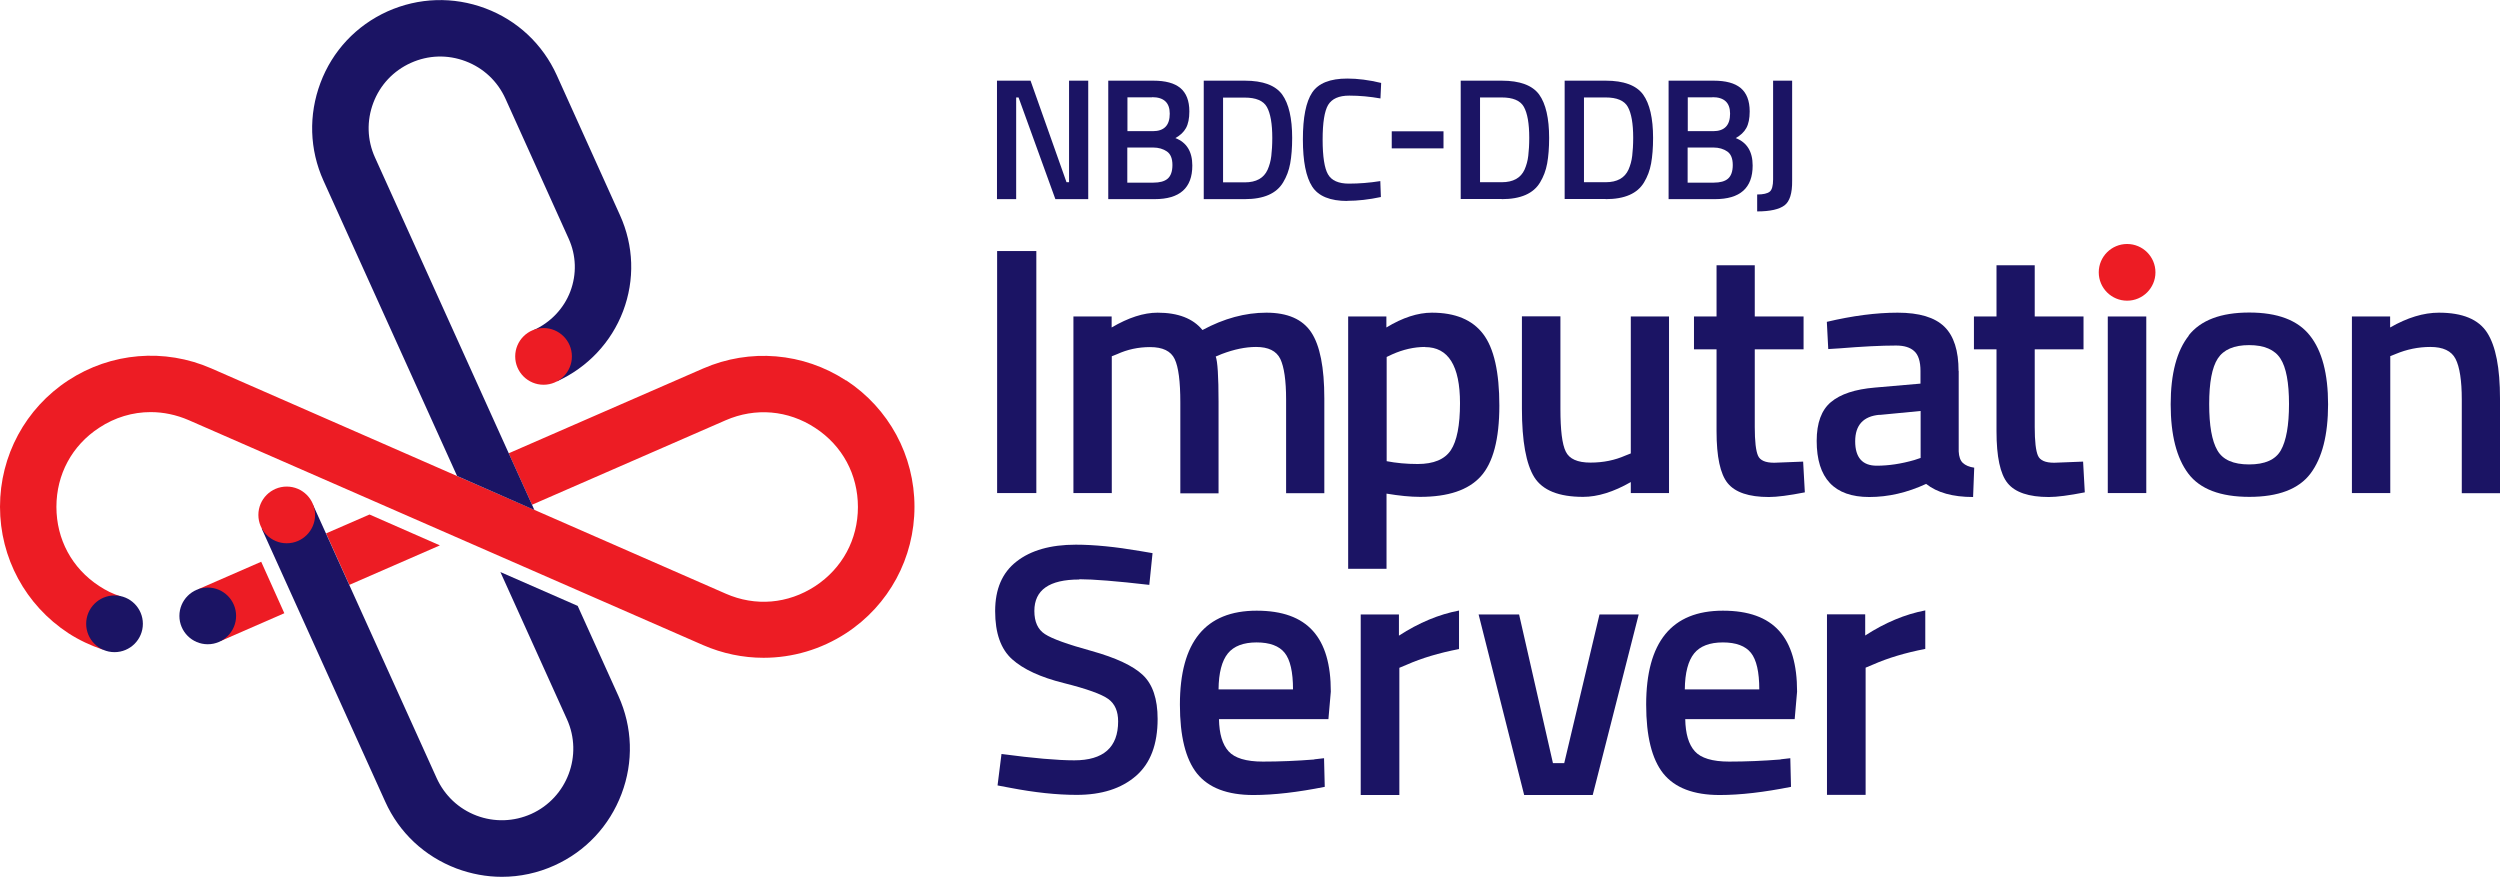
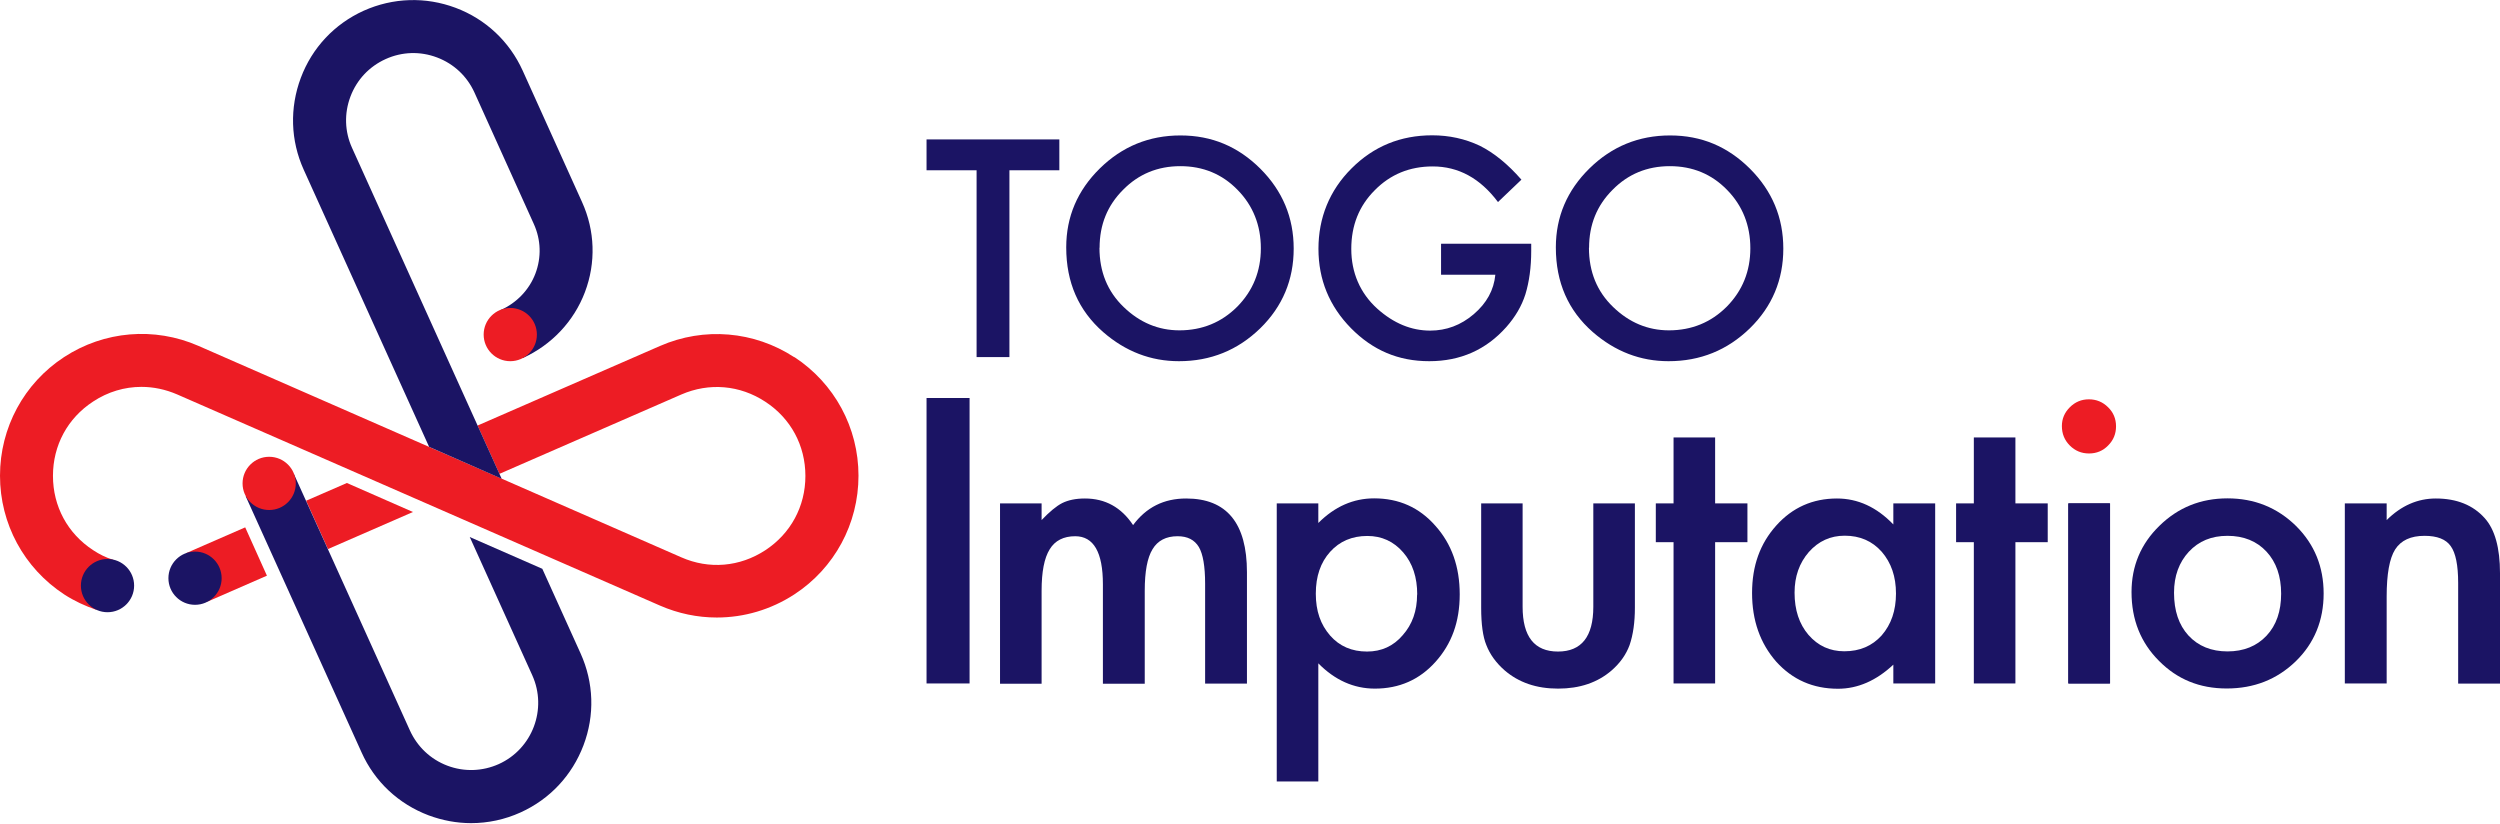
- <svg xmlns="http://www.w3.org/2000/svg" id="_レイヤー_1" viewBox="0 0 177.26 62.16">
+ <svg xmlns="http://www.w3.org/2000/svg" id="_レイヤー_1" viewBox="0 0 188.82 62.16">
  <defs>
    <style>.cls-1{fill:#1b1464;}.cls-1,.cls-2{stroke-width:0px;}.cls-2{fill:#ed1c24;}</style>
  </defs>
-   <circle class="cls-2" cx="150.82" cy="19.31" r="2.01" />
-   <path class="cls-1" d="m70.69,14.12V5.72h2.38l2.55,7.2h.18v-7.2h1.36v8.4h-2.33l-2.61-7.21h-.17v7.21h-1.36Z" />
-   <path class="cls-1" d="m78.58,5.72h3.19c.86,0,1.5.17,1.92.52.42.35.64.9.64,1.66,0,.5-.08.89-.24,1.18s-.41.52-.75.71c.8.31,1.2.96,1.2,1.95,0,1.59-.89,2.38-2.67,2.38h-3.29V5.72Zm3.11,1.18h-1.75v2.4h1.8c.8,0,1.2-.41,1.2-1.24,0-.78-.42-1.17-1.25-1.17Zm.07,3.56h-1.83v2.49h1.85c.45,0,.79-.09,1.01-.28s.34-.51.34-.97-.13-.78-.39-.96c-.26-.18-.59-.28-.98-.28Z" />
-   <path class="cls-1" d="m88.26,14.12h-2.91V5.72h2.91c1.29,0,2.17.33,2.65.98.47.65.71,1.68.71,3.08,0,.71-.05,1.31-.14,1.81-.09.5-.26.94-.5,1.34-.47.79-1.37,1.19-2.72,1.19Zm1.95-4.34c0-1.01-.13-1.74-.38-2.19-.25-.45-.78-.67-1.57-.67h-1.54v6.01h1.54c.81,0,1.35-.3,1.62-.9.13-.3.22-.62.26-.97.04-.34.07-.77.07-1.28Z" />
-   <path class="cls-1" d="m95.54,14.25c-1.23,0-2.06-.34-2.5-1.02s-.66-1.79-.66-3.35.22-2.66.66-3.32c.44-.66,1.27-.99,2.49-.99.73,0,1.53.1,2.4.31l-.05,1.1c-.74-.13-1.47-.2-2.21-.2s-1.23.22-1.5.66c-.26.44-.39,1.26-.39,2.46s.13,2.03.38,2.46c.25.44.75.66,1.48.66s1.48-.06,2.23-.18l.04,1.13c-.84.18-1.64.27-2.39.27Z" />
-   <path class="cls-1" d="m98.68,10.52v-1.21h3.67v1.21h-3.67Z" />
-   <path class="cls-1" d="m106.48,14.11h-2.91V5.72h2.91c1.29,0,2.17.33,2.65.98.47.65.71,1.68.71,3.08,0,.71-.05,1.31-.14,1.81-.09.5-.26.94-.5,1.34-.47.79-1.37,1.19-2.72,1.19Zm1.95-4.34c0-1.01-.13-1.74-.38-2.19-.25-.45-.78-.67-1.57-.67h-1.54v6.01h1.54c.81,0,1.35-.3,1.62-.9.13-.3.22-.62.26-.97.04-.34.07-.77.07-1.28Z" />
-   <path class="cls-1" d="m113.85,14.11h-2.91V5.72h2.91c1.29,0,2.17.33,2.65.98.47.65.71,1.68.71,3.08,0,.71-.05,1.31-.14,1.81-.09.5-.26.94-.5,1.34-.47.79-1.37,1.19-2.72,1.19Zm1.95-4.34c0-1.01-.13-1.74-.38-2.19-.25-.45-.78-.67-1.57-.67h-1.54v6.01h1.54c.81,0,1.35-.3,1.62-.9.13-.3.22-.62.26-.97.04-.34.07-.77.07-1.28Z" />
-   <path class="cls-1" d="m118.31,5.72h3.19c.86,0,1.5.17,1.92.52.42.35.64.9.64,1.66,0,.5-.08.89-.24,1.18s-.41.52-.75.71c.8.31,1.2.96,1.2,1.95,0,1.59-.89,2.38-2.67,2.38h-3.29V5.72Zm3.11,1.18h-1.75v2.4h1.8c.8,0,1.2-.41,1.2-1.24,0-.78-.42-1.17-1.25-1.17Zm.07,3.56h-1.83v2.49h1.85c.45,0,.79-.09,1.01-.28s.34-.51.34-.97-.13-.78-.39-.96c-.26-.18-.59-.28-.98-.28Z" />
-   <path class="cls-1" d="m124.59,14.99v-1.2c.43,0,.73-.07.89-.2.16-.13.24-.42.24-.87v-7h1.35v7.1c.01.88-.17,1.46-.54,1.74s-1.01.43-1.94.43Z" />
-   <path class="cls-1" d="m70.7,34.96v-17.16h2.78v17.16h-2.78Z" />
-   <path class="cls-1" d="m78.84,34.96h-2.73v-12.52h2.71v.78c1.19-.7,2.27-1.05,3.26-1.05,1.45,0,2.51.41,3.18,1.23,1.52-.82,3.03-1.23,4.53-1.23s2.56.46,3.18,1.39c.62.93.93,2.49.93,4.7v6.71h-2.71v-6.64c0-1.35-.14-2.31-.41-2.88-.28-.57-.85-.85-1.72-.85-.75,0-1.56.17-2.43.5l-.43.18c.13.33.2,1.4.2,3.21v6.49h-2.71v-6.44c0-1.49-.13-2.51-.4-3.08-.27-.57-.85-.85-1.75-.85-.83,0-1.61.17-2.33.5l-.38.15v9.72Z" />
-   <path class="cls-1" d="m95.59,40.35v-17.91h2.71v.78c1.15-.7,2.23-1.05,3.23-1.05,1.65,0,2.86.5,3.63,1.51.77,1.01,1.15,2.71,1.15,5.08s-.44,4.05-1.32,5.02c-.88.97-2.31,1.45-4.3,1.45-.68,0-1.48-.08-2.38-.23v5.33h-2.73Zm5.46-15.75c-.78,0-1.57.18-2.35.53l-.38.18v7.39c.67.13,1.4.2,2.2.2,1.13,0,1.92-.33,2.35-.98.43-.65.65-1.76.65-3.33,0-2.66-.83-3.98-2.48-3.98Z" />
-   <path class="cls-1" d="m115.63,22.44h2.71v12.52h-2.71v-.78c-1.22.7-2.35,1.05-3.38,1.05-1.72,0-2.87-.46-3.46-1.39-.58-.93-.88-2.55-.88-4.87v-6.54h2.73v6.56c0,1.5.12,2.51.38,3.03.25.52.83.78,1.75.78s1.73-.17,2.48-.5l.38-.15v-9.72Z" />
-   <path class="cls-1" d="m127.88,24.77h-3.46v5.51c0,1.02.08,1.69.23,2.03s.53.5,1.15.5l2.05-.08.12,2.18c-1.12.22-1.97.33-2.55.33-1.42,0-2.39-.33-2.92-.98s-.79-1.88-.79-3.68v-5.81h-1.6v-2.33h1.6v-3.63h2.71v3.63h3.46v2.33Z" />
-   <path class="cls-1" d="m138.88,26.3v5.71c.02.37.11.64.29.81s.45.29.81.34l-.08,2.08c-1.44,0-2.55-.31-3.33-.93-1.34.62-2.68.93-4.03.93-2.49,0-3.73-1.33-3.73-3.98,0-1.27.34-2.19,1.01-2.75.68-.57,1.71-.91,3.12-1.03l3.23-.28v-.9c0-.67-.15-1.14-.44-1.4-.29-.27-.72-.4-1.29-.4-1.07,0-2.41.07-4.01.2l-.8.05-.1-1.93c1.82-.43,3.49-.65,5.02-.65s2.63.33,3.31.99c.68.66,1.01,1.71,1.01,3.14Zm-5.61,3.11c-1.15.1-1.73.73-1.73,1.88s.51,1.73,1.53,1.73c.83,0,1.72-.13,2.66-.4l.45-.15v-3.33l-2.91.28Z" />
-   <path class="cls-1" d="m147.73,24.77h-3.46v5.51c0,1.02.08,1.69.23,2.03s.53.5,1.15.5l2.05-.08.12,2.18c-1.12.22-1.97.33-2.55.33-1.42,0-2.39-.33-2.92-.98s-.79-1.88-.79-3.68v-5.81h-1.6v-2.33h1.6v-3.63h2.71v3.63h3.46v2.33Z" />
-   <path class="cls-1" d="m149.45,34.96v-12.52h2.73v12.52h-2.73Z" />
-   <path class="cls-1" d="m155.18,23.79c.86-1.09,2.29-1.63,4.3-1.63s3.44.54,4.3,1.63c.86,1.08,1.29,2.71,1.29,4.88s-.42,3.81-1.25,4.91c-.83,1.1-2.28,1.65-4.33,1.65s-3.5-.55-4.33-1.65c-.83-1.1-1.25-2.74-1.25-4.91s.43-3.8,1.29-4.88Zm2.04,8.14c.38.67,1.13,1,2.25,1s1.87-.33,2.25-1c.38-.67.58-1.76.58-3.28s-.2-2.6-.61-3.23-1.15-.95-2.22-.95-1.81.32-2.22.95-.61,1.71-.61,3.23.19,2.61.58,3.28Z" />
-   <path class="cls-1" d="m169.49,34.96h-2.73v-12.52h2.71v.78c1.22-.7,2.37-1.05,3.46-1.05,1.67,0,2.81.47,3.42,1.42s.91,2.5.91,4.67v6.71h-2.71v-6.64c0-1.35-.15-2.31-.44-2.88-.29-.57-.89-.85-1.79-.85-.85,0-1.67.17-2.46.5l-.38.15v9.72Z" />
-   <path class="cls-1" d="m76.52,41.09c-2.12,0-3.18.74-3.18,2.23,0,.77.25,1.32.75,1.64.5.33,1.61.73,3.32,1.2,1.71.48,2.92,1.04,3.62,1.7.7.66,1.05,1.7,1.05,3.12,0,1.8-.51,3.15-1.54,4.04-1.03.89-2.42,1.34-4.2,1.34-1.42,0-2.99-.17-4.71-.5l-.9-.17.28-2.23c2.25.3,3.97.45,5.16.45,2.07,0,3.11-.92,3.11-2.76,0-.72-.23-1.25-.7-1.59-.47-.34-1.52-.72-3.16-1.13-1.64-.41-2.86-.97-3.66-1.69-.8-.72-1.2-1.85-1.2-3.41s.5-2.73,1.52-3.52c1.01-.79,2.41-1.19,4.2-1.19,1.29,0,2.81.15,4.56.45l.88.15-.23,2.25c-2.34-.27-3.99-.4-4.96-.4Z" />
-   <path class="cls-1" d="m93.18,53.84l.7-.08.05,2.03c-1.9.38-3.59.58-5.06.58-1.85,0-3.18-.51-4-1.53-.81-1.02-1.21-2.65-1.21-4.88,0-4.44,1.81-6.66,5.44-6.66s5.26,1.91,5.26,5.74l-.17,1.95h-7.76c.02,1.04.24,1.79.68,2.28.43.48,1.24.73,2.43.73s2.41-.05,3.66-.15Zm-1.5-4.96c0-1.24-.2-2.1-.59-2.59-.39-.49-1.06-.74-1.99-.74s-1.62.26-2.04.78-.65,1.37-.66,2.55h5.29Z" />
-   <path class="cls-1" d="m96.48,56.37v-12.8h2.71v1.5c1.42-.92,2.84-1.51,4.26-1.78v2.73c-1.44.28-2.66.65-3.68,1.1l-.55.23v9.02h-2.73Z" />
-   <path class="cls-1" d="m104.85,43.57h2.86l2.4,10.54h.8l2.5-10.54h2.78l-3.26,12.8h-4.86l-3.23-12.8Z" />
-   <path class="cls-1" d="m126.24,53.84l.7-.08.05,2.03c-1.9.38-3.59.58-5.06.58-1.85,0-3.18-.51-4-1.53-.81-1.02-1.21-2.65-1.21-4.88,0-4.44,1.81-6.66,5.44-6.66s5.26,1.91,5.26,5.74l-.17,1.95h-7.76c.02,1.04.24,1.79.68,2.28.43.48,1.24.73,2.43.73s2.41-.05,3.66-.15Zm-1.5-4.96c0-1.24-.2-2.1-.59-2.59-.39-.49-1.06-.74-1.99-.74s-1.62.26-2.04.78-.65,1.37-.66,2.55h5.29Z" />
-   <path class="cls-1" d="m129.54,56.36v-12.8h2.71v1.5c1.42-.92,2.84-1.51,4.26-1.78v2.73c-1.44.28-2.66.65-3.68,1.1l-.55.23v9.02h-2.73Z" />
-   <path class="cls-2" d="m59.99,26.98c-3.03-1.98-6.82-2.3-10.14-.85l-13.78,6.01,1.65,3.65,13.73-5.99c2.11-.92,4.43-.72,6.35.54,1.93,1.26,3.03,3.31,3.03,5.61s-1.11,4.35-3.03,5.61c-1.93,1.26-4.24,1.46-6.35.53L14.98,26.12c-3.32-1.45-7.11-1.13-10.14.85-3.03,1.98-4.84,5.33-4.84,8.96s1.81,6.97,4.84,8.96c.77.5,1.59.88,2.44,1.17l1.27-3.78c-.54-.16-1.07-.43-1.52-.73-1.93-1.26-3.03-3.31-3.03-5.61s1.1-4.35,3.03-5.61c1.12-.74,2.38-1.11,3.65-1.11.91,0,1.82.19,2.7.57l36.47,15.95c1.38.6,2.83.9,4.29.9,2.05,0,4.08-.59,5.86-1.75,3.03-1.98,4.84-5.33,4.84-8.96s-1.81-6.97-4.84-8.96Z" />
-   <path class="cls-1" d="m39.49,27.04c2.16-.98,3.85-2.76,4.69-4.98s.76-4.64-.22-6.8l-4.48-9.92c-1-2.21-2.8-3.9-5.07-4.75-2.27-.85-4.73-.77-6.94.22-2.21,1-3.9,2.8-4.75,5.07-.85,2.27-.78,4.73.22,6.94l9.47,20.93,5.48,2.41-11.3-24.99c-.56-1.23-.6-2.61-.12-3.88.48-1.27,1.42-2.27,2.66-2.83,1.24-.56,2.61-.6,3.88-.12,1.27.48,2.27,1.42,2.83,2.66l4.48,9.92c.54,1.19.58,2.52.12,3.74-.46,1.22-1.41,2.21-2.61,2.75l1.66,3.64Z" />
+   <path class="cls-1" d="M73.23,30.06v21.56h-3.25v-21.56h3.25Z" />
+   <path class="cls-1" d="M75.53,38.02h3.14v1.26c.6-.63,1.12-1.06,1.55-1.28.46-.23,1.03-.35,1.72-.35,1.54,0,2.75.67,3.64,2.01.99-1.34,2.32-2.01,4.01-2.01,3.06,0,4.59,1.86,4.59,5.57v8.41h-3.16v-7.55c0-1.3-.16-2.23-.47-2.76-.33-.55-.86-.82-1.61-.82-.87,0-1.5.33-1.89.98-.4.65-.59,1.7-.59,3.14v7.02h-3.16v-7.51c0-2.42-.7-3.63-2.09-3.63-.88,0-1.53.33-1.93.99-.41.66-.61,1.7-.61,3.13v7.02h-3.14v-13.6Z" />
+   <path class="cls-1" d="M99.57,59.02h-3.14v-21h3.14v1.48c1.24-1.24,2.64-1.86,4.22-1.86,1.87,0,3.41.69,4.62,2.07,1.23,1.37,1.84,3.1,1.84,5.18s-.61,3.74-1.83,5.1c-1.21,1.35-2.74,2.02-4.58,2.02-1.59,0-3.02-.64-4.27-1.91v8.92ZM107.04,44.9c0-1.3-.35-2.36-1.06-3.18-.72-.83-1.62-1.24-2.71-1.24-1.15,0-2.09.4-2.81,1.2-.72.8-1.08,1.85-1.08,3.16s.36,2.33,1.08,3.16c.71.81,1.64,1.21,2.79,1.21,1.09,0,1.99-.41,2.69-1.23.73-.82,1.09-1.84,1.09-3.07Z" />
+   <path class="cls-1" d="M115,38.02v7.81c0,2.25.89,3.38,2.67,3.38s2.67-1.13,2.67-3.38v-7.81h3.14v7.88c0,1.09-.13,2.03-.4,2.82-.26.71-.71,1.35-1.35,1.91-1.06.92-2.41,1.38-4.05,1.38s-2.97-.46-4.04-1.38c-.65-.57-1.11-1.21-1.38-1.91-.26-.63-.39-1.57-.39-2.82v-7.88h3.14Z" />
+   <path class="cls-1" d="M129.54,40.95v10.67h-3.14v-10.67h-1.34v-2.93h1.34v-4.98h3.14v4.98h2.44v2.93h-2.44Z" />
+   <path class="cls-1" d="M143,38.02h3.16v13.6h-3.16v-1.42c-1.29,1.21-2.69,1.82-4.18,1.82-1.88,0-3.43-.68-4.66-2.04-1.22-1.39-1.83-3.12-1.83-5.19s.61-3.74,1.83-5.1c1.22-1.36,2.75-2.04,4.58-2.04,1.58,0,3,.65,4.26,1.96v-1.58ZM135.54,44.77c0,1.3.35,2.36,1.05,3.18.72.83,1.62,1.24,2.71,1.24,1.16,0,2.1-.4,2.82-1.2.72-.83,1.08-1.88,1.08-3.16s-.36-2.33-1.08-3.16c-.72-.81-1.65-1.21-2.79-1.21-1.08,0-1.98.41-2.71,1.23-.72.83-1.08,1.85-1.08,3.07Z" />
+   <path class="cls-1" d="M152.22,40.95v10.67h-3.14v-10.67h-1.34v-2.93h1.34v-4.98h3.14v4.98h2.44v2.93h-2.44Z" />
+   <path class="cls-1" d="M159.37,38.02v13.6h-3.14v-13.6h3.14Z" />
+   <path class="cls-1" d="M159.35,38.02v13.6h-3.14v-13.6h3.14Z" />
+   <path class="cls-2" d="M155.73,32.18c0-.55.2-1.02.6-1.42s.88-.6,1.44-.6,1.05.2,1.45.6c.4.39.6.87.6,1.44s-.2,1.05-.6,1.45c-.39.4-.87.6-1.44.6s-1.05-.2-1.45-.6c-.4-.4-.6-.89-.6-1.47Z" />
+   <path class="cls-1" d="M160.99,44.72c0-1.96.7-3.64,2.11-5.01,1.41-1.38,3.12-2.07,5.14-2.07s3.75.69,5.17,2.08c1.4,1.39,2.09,3.09,2.09,5.11s-.7,3.75-2.11,5.12c-1.42,1.37-3.15,2.05-5.21,2.05s-3.75-.7-5.12-2.09c-1.38-1.38-2.07-3.11-2.07-5.19ZM164.2,44.77c0,1.36.36,2.43,1.09,3.23.74.8,1.73,1.2,2.95,1.2s2.21-.4,2.95-1.19c.74-.79,1.1-1.85,1.1-3.17s-.37-2.38-1.1-3.17c-.74-.8-1.73-1.2-2.95-1.2s-2.17.4-2.92,1.2c-.74.8-1.12,1.83-1.12,3.1Z" />
+   <path class="cls-1" d="M177.1,38.02h3.16v1.26c1.1-1.09,2.34-1.63,3.71-1.63,1.58,0,2.82.5,3.7,1.49.76.85,1.15,2.23,1.15,4.15v8.34h-3.16v-7.6c0-1.34-.19-2.27-.56-2.78-.36-.52-1.02-.78-1.98-.78-1.04,0-1.78.34-2.22,1.03-.43.68-.64,1.87-.64,3.56v6.56h-3.16v-13.6Z" />
+   <path class="cls-2" d="M59.99,26.98c-3.03-1.98-6.82-2.3-10.14-.85l-13.78,6.01,1.65,3.65,13.73-5.99c2.11-.92,4.43-.72,6.35.54,1.93,1.26,3.03,3.31,3.03,5.61s-1.11,4.35-3.03,5.61c-1.93,1.26-4.24,1.46-6.35.53L14.98,26.12c-3.32-1.45-7.11-1.13-10.14.85-3.03,1.98-4.84,5.33-4.84,8.96s1.81,6.97,4.84,8.96c.77.5,1.59.88,2.44,1.17l1.27-3.78c-.54-.16-1.07-.43-1.52-.73-1.93-1.26-3.03-3.31-3.03-5.61s1.1-4.35,3.03-5.61c1.12-.74,2.38-1.11,3.65-1.11.91,0,1.82.19,2.7.57l36.47,15.95c1.38.6,2.83.9,4.29.9,2.05,0,4.08-.59,5.86-1.75,3.03-1.98,4.84-5.33,4.84-8.96s-1.81-6.97-4.84-8.96Z" />
+   <path class="cls-1" d="M39.49,27.04c2.16-.98,3.85-2.76,4.69-4.98s.76-4.64-.22-6.8l-4.48-9.92c-1-2.21-2.8-3.9-5.07-4.75-2.27-.85-4.73-.77-6.94.22-2.21,1-3.9,2.8-4.75,5.07-.85,2.27-.78,4.73.22,6.94l9.47,20.93,5.48,2.41-11.3-24.99c-.56-1.23-.6-2.61-.12-3.88.48-1.27,1.42-2.27,2.66-2.83,1.24-.56,2.61-.6,3.88-.12,1.27.48,2.27,1.42,2.83,2.66l4.48,9.92c.54,1.19.58,2.52.12,3.74-.46,1.22-1.41,2.21-2.61,2.75l1.66,3.64Z" />
  <circle class="cls-2" cx="38.54" cy="25.27" r="2.01" />
  <polygon class="cls-2" points="18.52 39.83 14.05 41.78 15.67 45.44 20.16 43.48 18.52 39.83" />
  <polygon class="cls-2" points="31.19 38.67 26.2 36.48 23.12 37.82 24.77 41.47 31.19 38.67" />
  <circle class="cls-1" cx="8.12" cy="44.23" r="2.01" />
  <circle class="cls-1" cx="14.73" cy="43.67" r="2.01" />
-   <path class="cls-1" d="m18.57,37.48l3.64-1.65,8.75,19.34c.56,1.23,1.56,2.18,2.83,2.66s2.65.43,3.88-.12c2.55-1.15,3.68-4.17,2.53-6.71l-4.72-10.44,5.48,2.4,2.89,6.39c1,2.21,1.08,4.67.22,6.94s-2.54,4.07-4.75,5.07c-1.19.54-2.46.81-3.74.81-1.08,0-2.16-.2-3.21-.59-2.27-.86-4.07-2.54-5.06-4.75l-8.75-19.34" />
+   <path class="cls-1" d="M18.57,37.48l3.64-1.65,8.75,19.34c.56,1.23,1.56,2.18,2.83,2.66s2.65.43,3.88-.12c2.55-1.15,3.68-4.17,2.53-6.71l-4.72-10.44,5.48,2.4,2.89,6.39c1,2.21,1.08,4.67.22,6.94s-2.54,4.07-4.75,5.07c-1.19.54-2.46.81-3.74.81-1.08,0-2.16-.2-3.21-.59-2.27-.86-4.07-2.54-5.06-4.75l-8.75-19.34" />
  <circle class="cls-2" cx="20.33" cy="36.51" r="2.01" />
+   <path class="cls-1" d="M76.24,12.86v14.11h-2.48v-14.11h-3.78v-2.33h10.03v2.33h-3.77Z" />
+   <path class="cls-1" d="M80.53,18.68c0-2.31.85-4.3,2.54-5.96,1.69-1.66,3.72-2.49,6.09-2.49s4.35.84,6.03,2.51c1.68,1.68,2.52,3.69,2.52,6.04s-.84,4.37-2.53,6.02c-1.7,1.65-3.74,2.48-6.14,2.48-2.12,0-4.03-.73-5.72-2.2-1.86-1.63-2.79-3.75-2.79-6.39ZM83.04,18.71c0,1.82.61,3.31,1.83,4.48,1.21,1.17,2.62,1.76,4.21,1.76,1.72,0,3.18-.6,4.37-1.79,1.19-1.21,1.78-2.68,1.78-4.41s-.59-3.22-1.76-4.41c-1.16-1.19-2.6-1.79-4.32-1.79s-3.16.6-4.33,1.79c-1.18,1.18-1.77,2.63-1.77,4.37Z" />
+   <path class="cls-1" d="M108.86,18.41h6.79v.54c0,1.23-.15,2.33-.44,3.28-.28.88-.76,1.7-1.44,2.47-1.53,1.72-3.47,2.58-5.82,2.58s-4.27-.83-5.91-2.49c-1.64-1.67-2.46-3.67-2.46-6s.83-4.41,2.5-6.07c1.67-1.67,3.7-2.5,6.09-2.5,1.28,0,2.48.26,3.6.79,1.06.53,2.11,1.38,3.14,2.56l-1.77,1.69c-1.35-1.8-2.99-2.69-4.93-2.69-1.74,0-3.2.6-4.38,1.8-1.18,1.18-1.77,2.65-1.77,4.43s.66,3.34,1.97,4.52c1.23,1.1,2.56,1.65,3.99,1.65,1.22,0,2.32-.41,3.29-1.24.97-.83,1.52-1.82,1.63-2.98h-4.1v-2.33Z" />
+   <path class="cls-1" d="M117.51,18.68c0-2.31.85-4.3,2.54-5.96,1.69-1.66,3.72-2.49,6.09-2.49s4.35.84,6.03,2.51c1.68,1.68,2.52,3.69,2.52,6.04s-.84,4.37-2.53,6.02c-1.7,1.65-3.74,2.48-6.14,2.48-2.12,0-4.03-.73-5.72-2.2-1.86-1.63-2.79-3.75-2.79-6.39ZM120.01,18.71c0,1.82.61,3.31,1.83,4.48,1.21,1.17,2.62,1.76,4.21,1.76,1.72,0,3.18-.6,4.37-1.79,1.19-1.21,1.78-2.68,1.78-4.41s-.59-3.22-1.76-4.41c-1.16-1.19-2.6-1.79-4.32-1.79s-3.16.6-4.33,1.79c-1.18,1.18-1.77,2.63-1.77,4.37Z" />
</svg>
